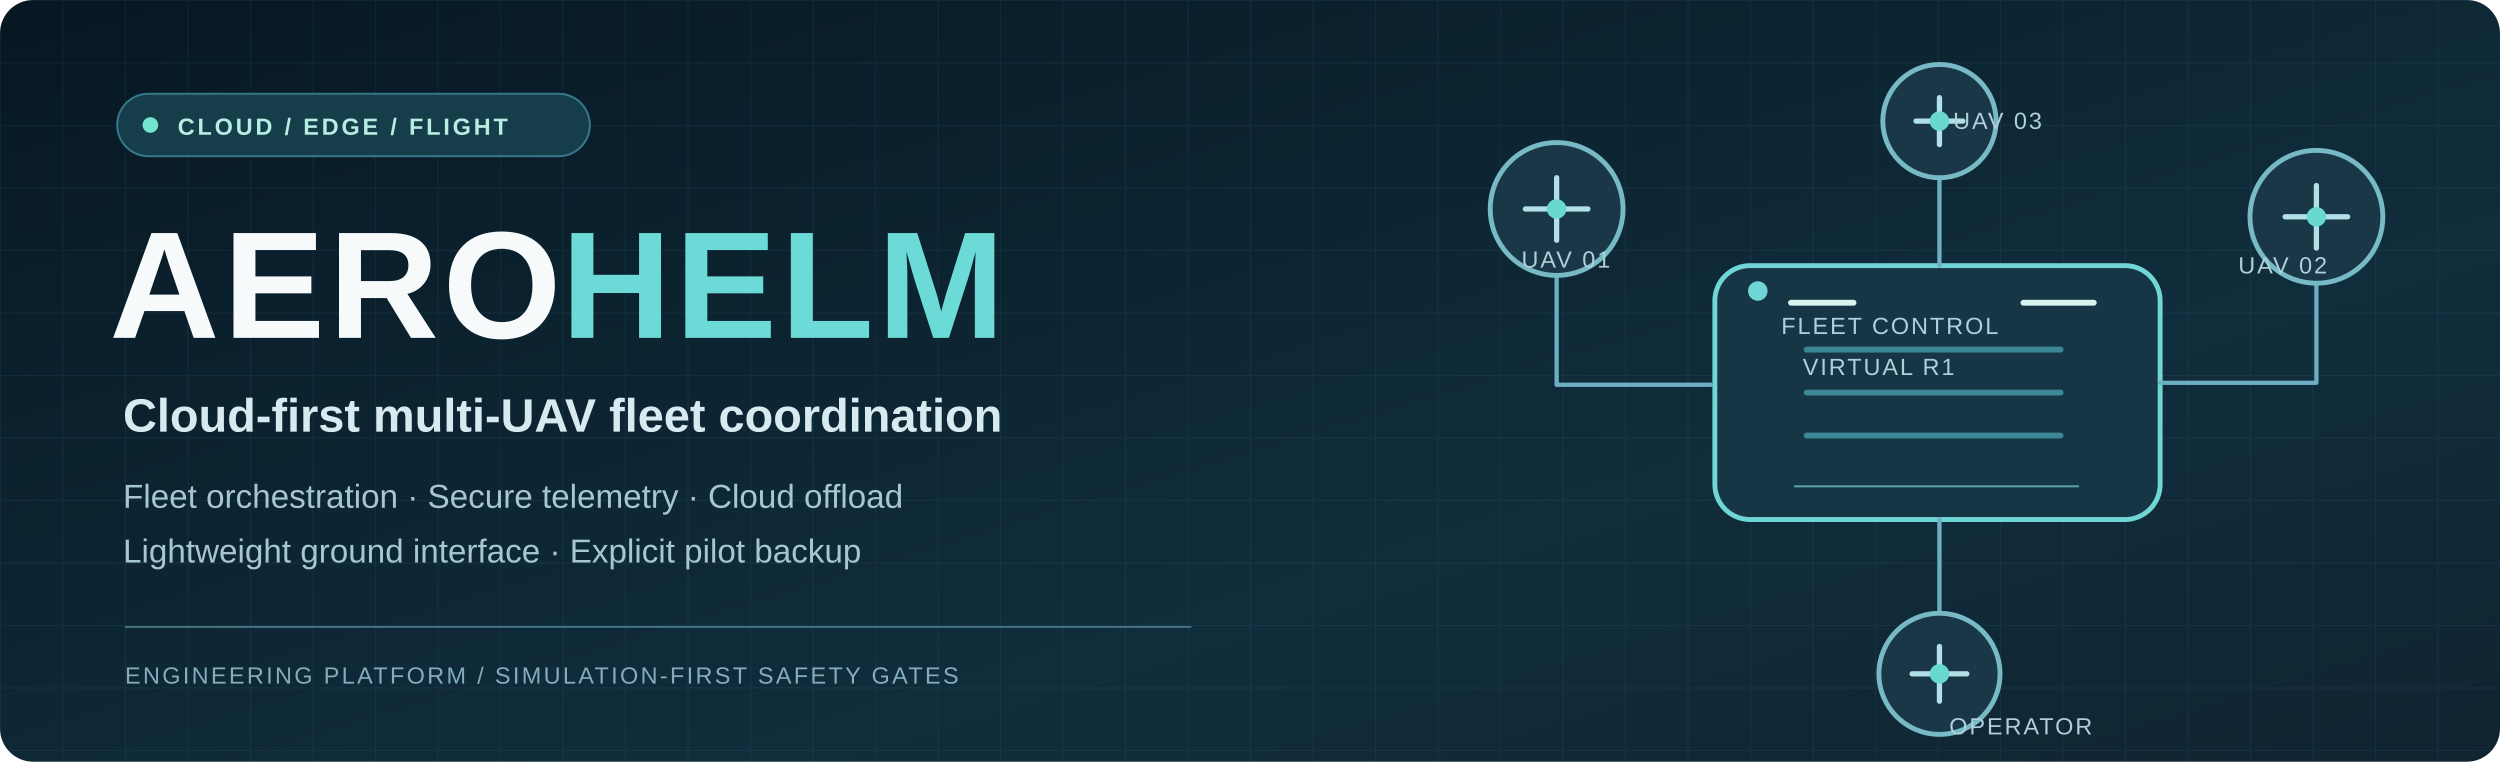
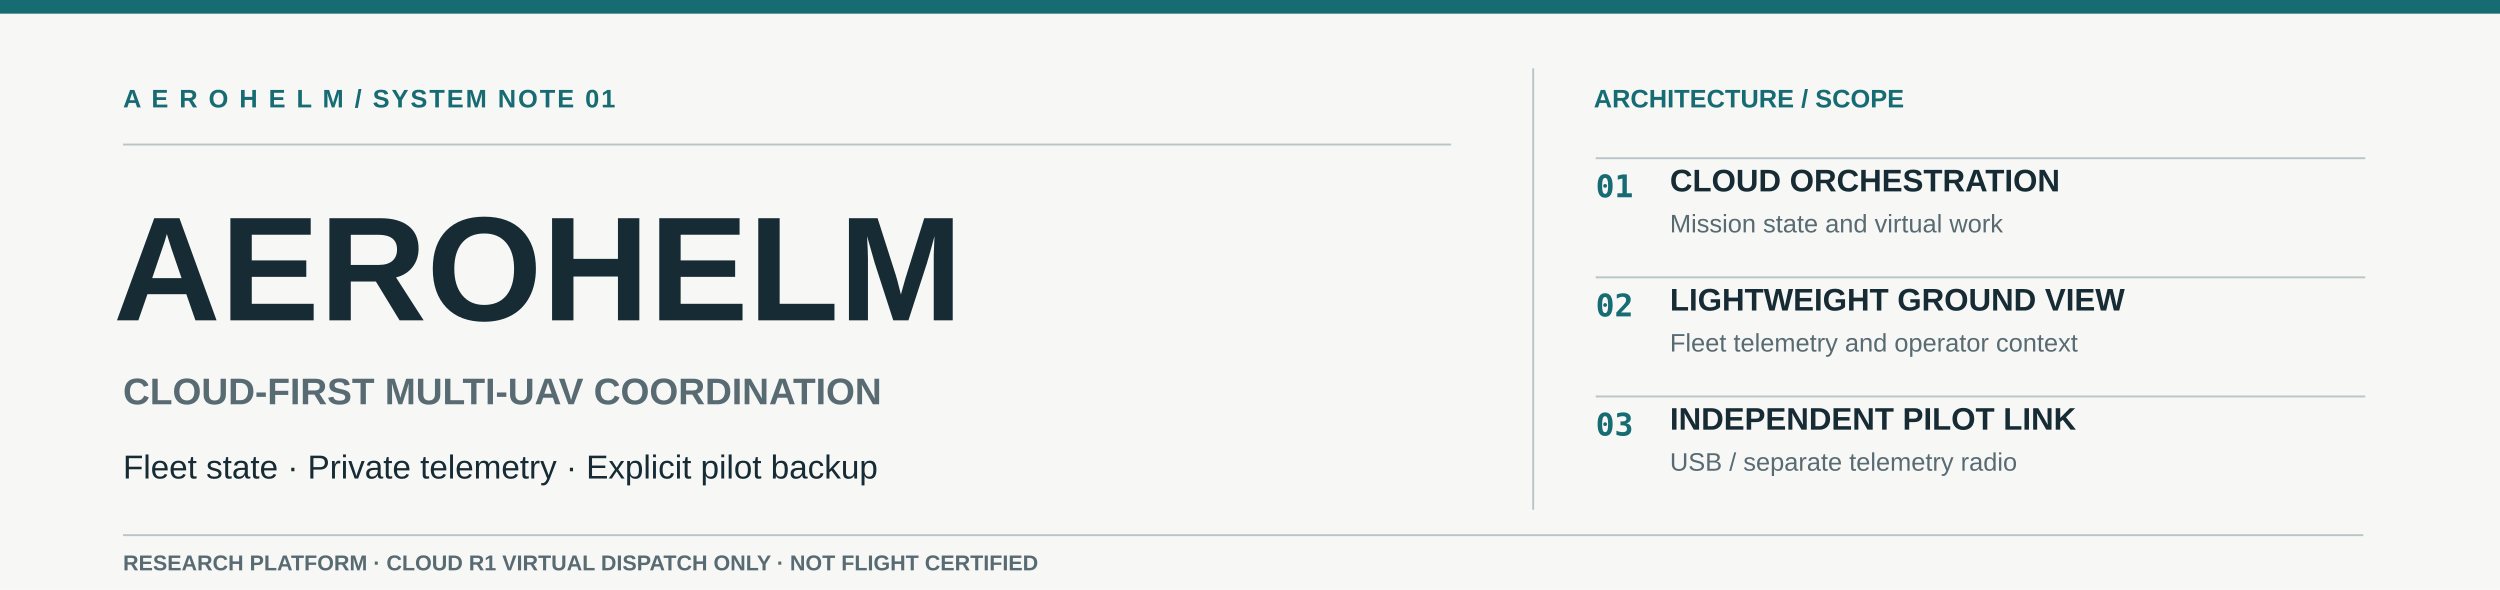
- <svg xmlns="http://www.w3.org/2000/svg" width="1280" height="390" viewBox="0 0 1280 390" role="img" aria-labelledby="title desc">
-   <defs>
-     <linearGradient id="bg" x1="0" y1="0" x2="1" y2="1">
-       <stop stop-color="#071722" />
-       <stop offset=".65" stop-color="#102d3c" />
-       <stop offset="1" stop-color="#102431" />
-     </linearGradient>
-     <pattern id="grid" width="32" height="32" patternUnits="userSpaceOnUse">
-       <path d="M32 0H0V32" stroke="#6bb0c9" stroke-opacity=".08" fill="none" />
-     </pattern>
-   </defs>
-   <rect width="1280" height="390" rx="17" fill="url(#bg)" />
-   <rect width="1280" height="390" rx="17" fill="url(#grid)" />
-   <g font-family="Arial,Helvetica,sans-serif">
-     <rect x="60" y="48" width="242" height="32" rx="16" fill="#153d4a" stroke="#377a8b" />
-     <circle cx="77" cy="64" r="4" fill="#75e3d0" />
-     <text x="91" y="69" fill="#b7eee3" font-size="12" font-weight="700" letter-spacing="1.45">CLOUD / EDGE / FLIGHT</text>
-     <text x="56" y="173" fill="#f6fafb" font-size="78" font-weight="800" letter-spacing="2">AERO<tspan fill="#6cdbd8">HELM</tspan>
-     </text>
-     <text x="63" y="221" fill="#d7eaf0" font-size="24" font-weight="600">Cloud-first multi-UAV fleet coordination</text>
-     <text x="63" y="260" fill="#a6c6d3" font-size="17">Fleet orchestration · Secure telemetry · Cloud offload</text>
-     <text x="63" y="288" fill="#a6c6d3" font-size="17">Lightweight ground interface · Explicit pilot backup</text>
-     <path d="M64 321H610" stroke="#457082" stroke-width="1" />
-     <text x="64" y="350" fill="#84acbc" font-size="12" letter-spacing="1.2">ENGINEERING PLATFORM / SIMULATION-FIRST SAFETY GATES</text>
-   </g>
-   <g fill="none" stroke-linecap="round" stroke-linejoin="round" transform="translate(758 30)">
-     <rect x="120" y="106" width="228" height="130" rx="18" fill="#163645" stroke="#70d6d5" stroke-width="2.5" />
-     <path d="M167 149h130M167 171h130M167 193h130" stroke="#3c8797" stroke-width="3" />
-     <path d="M159 125h32M278 125h36" stroke="#d7f4f0" stroke-width="3" />
-     <circle cx="142" cy="119" r="5" fill="#70d6d5" stroke="none" />
-     <path d="M161 219h145" stroke="#77d6cb" stroke-opacity=".7" />
-     <g stroke="#6cafc2" stroke-width="2.2">
-       <path d="M118 167H39V77M348 166H428V81M235 106V32M235 236V315" />
-     </g>
-     <g fill="#193746" stroke="#77bac5" stroke-width="2.5">
-       <circle cx="39" cy="77" r="34" />
-       <circle cx="428" cy="81" r="34" />
-       <circle cx="235" cy="32" r="29" />
-       <circle cx="235" cy="315" r="31" />
-     </g>
-     <g stroke="#b2e0e7" stroke-width="2.7">
-       <path d="M23 77h32m-16-16v32M412 81h32m-16-16v32M223 32h24m-12-12v24M221 315h28m-14-14v28" />
-     </g>
-     <g fill="#69d8ce" stroke="none">
-       <circle cx="39" cy="77" r="5" />
-       <circle cx="428" cy="81" r="5" />
-       <circle cx="235" cy="32" r="5" />
-       <circle cx="235" cy="315" r="5" />
-     </g>
-   </g>
-   <g font-family="Arial,Helvetica,sans-serif" fill="#afcfdb" font-size="12" letter-spacing="1">
-     <text x="912" y="171">FLEET CONTROL</text>
-     <text x="923" y="192">VIRTUAL R1</text>
-     <text x="779" y="137">UAV 01</text>
-     <text x="1146" y="140">UAV 02</text>
-     <text x="1000" y="66">UAV 03</text>
-     <text x="998" y="376">OPERATOR</text>
-   </g>
+ <svg xmlns="http://www.w3.org/2000/svg" width="1280" height="302" viewBox="0 0 1280 302" role="img" aria-labelledby="title desc">
+   <rect width="1280" height="302" fill="#f7f8f6" />
+   <rect width="1280" height="7" fill="#176b73" />
+   <text x="63" y="55" fill="#176b73" font-size="13" font-weight="700" text-anchor="start" font-family="Arial,Helvetica,sans-serif" letter-spacing="1">A E R O H E L M   /   SYSTEM NOTE 01</text>
+   <line x1="63" y1="74" x2="743" y2="74" stroke="#b9c5c7" stroke-width="1" />
+   <text x="58" y="164" fill="#172b34" font-size="76" font-weight="800" text-anchor="start" font-family="Arial,Helvetica,sans-serif">AEROHELM</text>
+   <text x="63" y="207" fill="#586a72" font-size="19" font-weight="600" text-anchor="start" font-family="Arial,Helvetica,sans-serif">CLOUD-FIRST MULTI-UAV COORDINATION</text>
+   <text x="63" y="245" fill="#172b34" font-size="17" font-weight="400" text-anchor="start" font-family="Arial,Helvetica,sans-serif">Fleet state · Private telemetry · Explicit pilot backup</text>
+   <line x1="785" y1="35" x2="785" y2="261" stroke="#b9c5c7" stroke-width="1" />
+   <text x="816" y="55" fill="#176b73" font-size="13" font-weight="700" text-anchor="start" font-family="Arial,Helvetica,sans-serif">ARCHITECTURE / SCOPE</text>
+   <line x1="817" y1="81" x2="1211" y2="81" stroke="#b9c5c7" stroke-width="1" />
+   <text x="817" y="101" fill="#176b73" font-size="16" font-weight="700" text-anchor="start" font-family="monospace">01</text>
+   <text x="855" y="98" fill="#172b34" font-size="16" font-weight="700" text-anchor="start" font-family="Arial,Helvetica,sans-serif">CLOUD ORCHESTRATION</text>
+   <text x="855" y="119" fill="#586a72" font-size="13" font-weight="400" text-anchor="start" font-family="Arial,Helvetica,sans-serif">Mission state and virtual work</text>
+   <line x1="817" y1="142" x2="1211" y2="142" stroke="#b9c5c7" stroke-width="1" />
+   <text x="817" y="162" fill="#176b73" font-size="16" font-weight="700" text-anchor="start" font-family="monospace">02</text>
+   <text x="855" y="159" fill="#172b34" font-size="16" font-weight="700" text-anchor="start" font-family="Arial,Helvetica,sans-serif">LIGHTWEIGHT GROUND VIEW</text>
+   <text x="855" y="180" fill="#586a72" font-size="13" font-weight="400" text-anchor="start" font-family="Arial,Helvetica,sans-serif">Fleet telemetry and operator context</text>
+   <line x1="817" y1="203" x2="1211" y2="203" stroke="#b9c5c7" stroke-width="1" />
+   <text x="817" y="223" fill="#176b73" font-size="16" font-weight="700" text-anchor="start" font-family="monospace">03</text>
+   <text x="855" y="220" fill="#172b34" font-size="16" font-weight="700" text-anchor="start" font-family="Arial,Helvetica,sans-serif">INDEPENDENT PILOT LINK</text>
+   <text x="855" y="241" fill="#586a72" font-size="13" font-weight="400" text-anchor="start" font-family="Arial,Helvetica,sans-serif">USB / separate telemetry radio</text>
+   <line x1="63" y1="274" x2="1210" y2="274" stroke="#b9c5c7" stroke-width="1" />
+   <text x="63" y="292" fill="#586a72" font-size="11" font-weight="600" text-anchor="start" font-family="Arial,Helvetica,sans-serif">RESEARCH PLATFORM · CLOUD R1 VIRTUAL DISPATCH ONLY · NOT FLIGHT CERTIFIED</text>
</svg>
